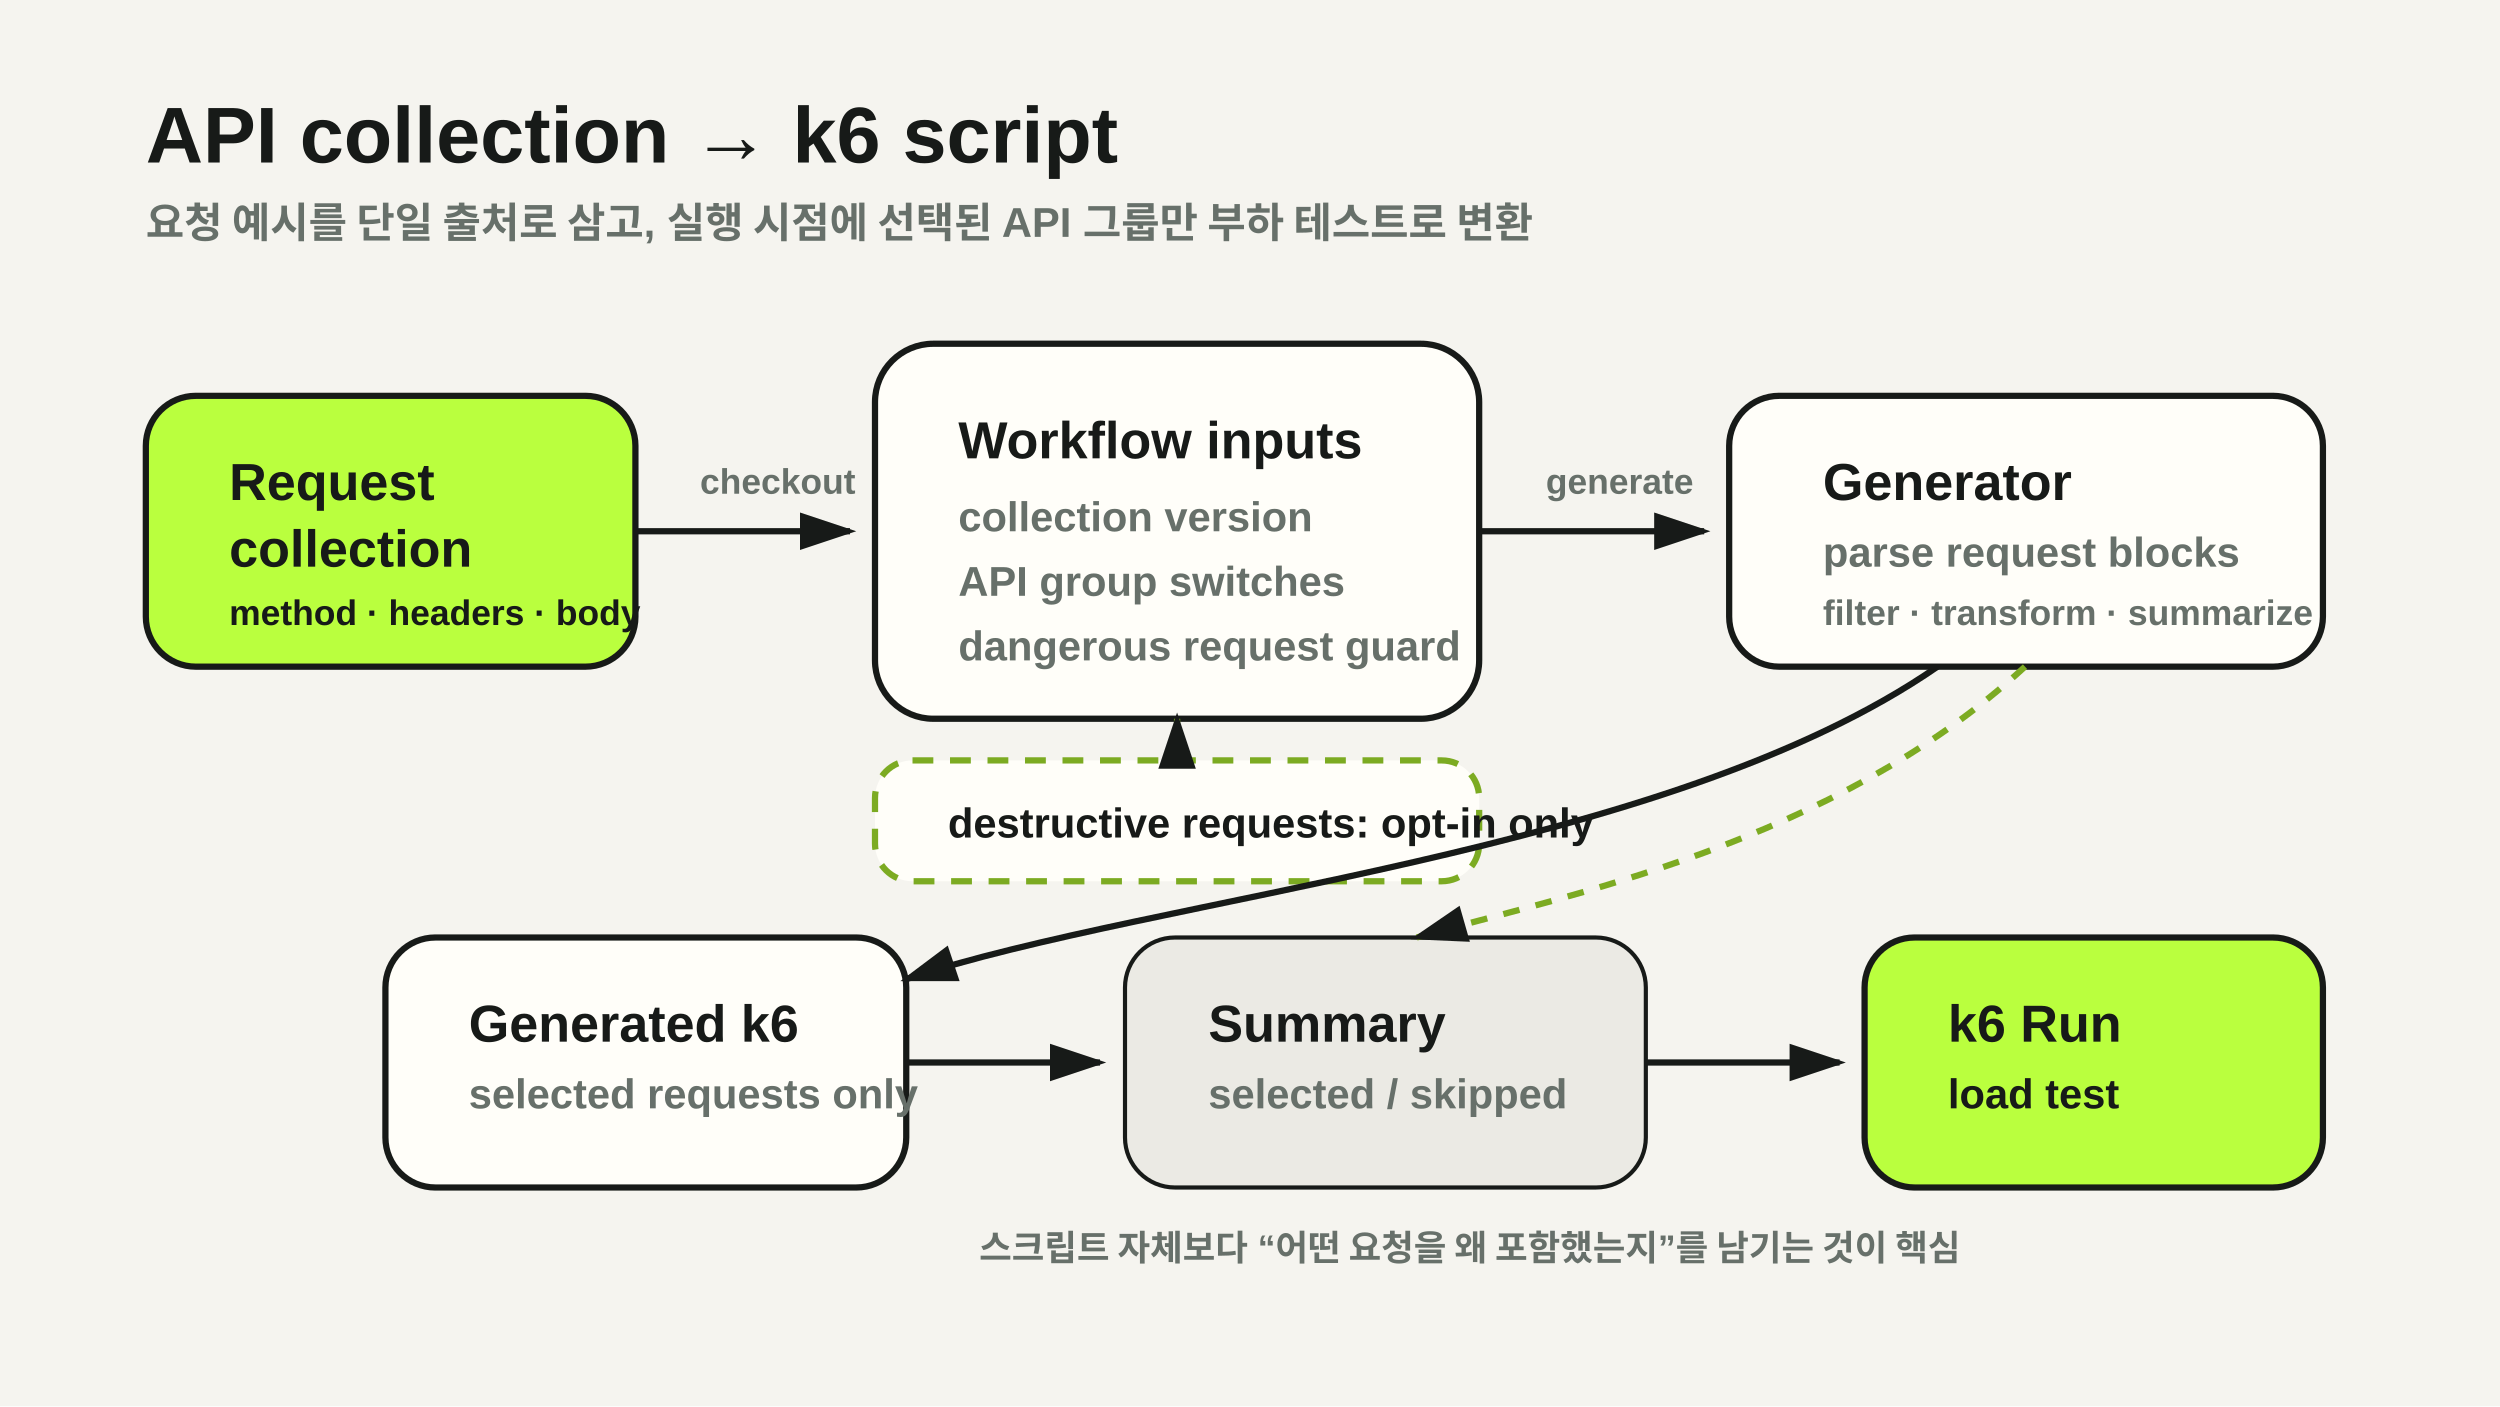
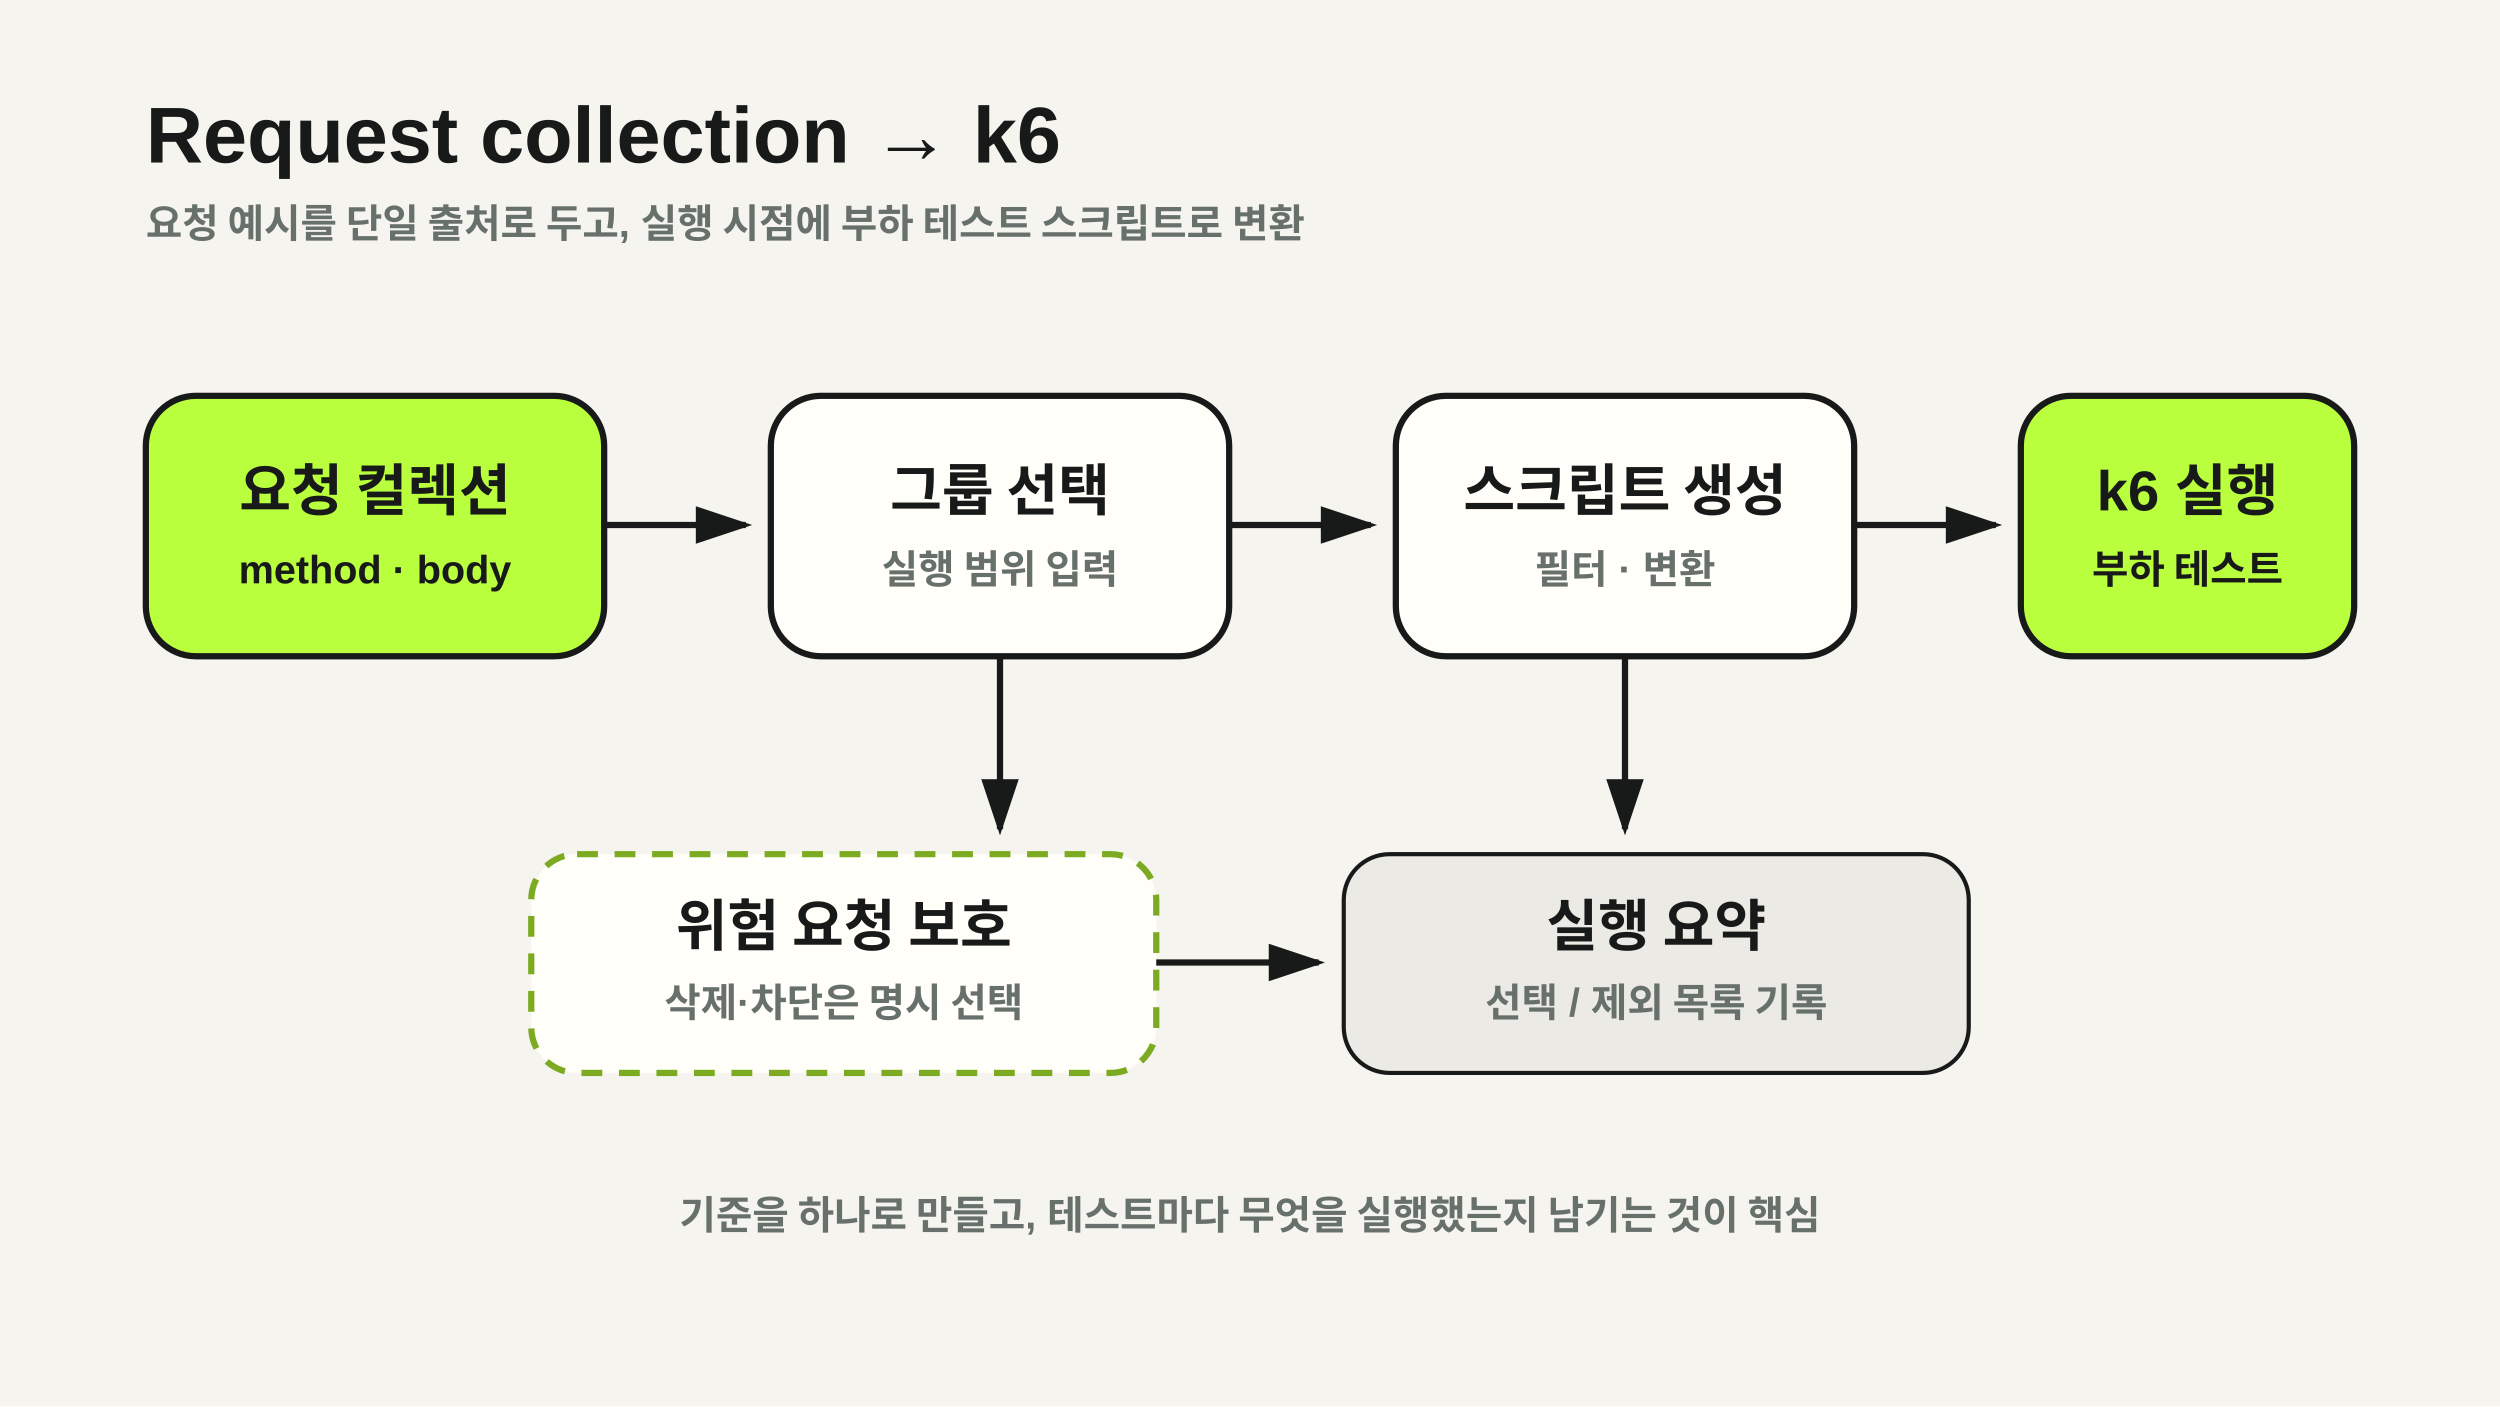
<svg xmlns="http://www.w3.org/2000/svg" viewBox="0 0 1200 675" role="img" aria-labelledby="title desc">
  <defs>
    <marker id="arrow" markerWidth="10" markerHeight="10" refX="8" refY="3" orient="auto" markerUnits="strokeWidth">
      <path d="M0,0 L0,6 L9,3 z" fill="#171a18" />
    </marker>
    <style>
-       .bg{fill:#f5f4ef}.panel{fill:#fffef9;stroke:#171a18;stroke-width:3}.soft{fill:#ebeae4;stroke:#171a18;stroke-width:2}.accent{fill:#baff3e;stroke:#171a18;stroke-width:3}.danger{fill:#fffef9;stroke:#7cab22;stroke-width:3;stroke-dasharray:10 8}.line{stroke:#171a18;stroke-width:3;fill:none;marker-end:url(#arrow)}.dash{stroke:#7cab22;stroke-width:3;fill:none;stroke-dasharray:8 8;marker-end:url(#arrow)}.muted{fill:#67706a}.ink{fill:#171a18}text{font-family:Pretendard,'Noto Sans KR',Arial,sans-serif}.title{font-size:38px;font-weight:900}.label{font-size:25px;font-weight:850}.small{font-size:20px;font-weight:700}.tiny{font-size:17px;font-weight:700}
+       .bg{fill:#f5f4ef}.card{fill:#fffef9;stroke:#171a18;stroke-width:3}.accent{fill:#baff3e;stroke:#171a18;stroke-width:3}.soft{fill:#ebeae4;stroke:#171a18;stroke-width:2}.guard{fill:#fffef9;stroke:#7cab22;stroke-width:3;stroke-dasharray:10 8}.line{stroke:#171a18;stroke-width:3;fill:none;marker-end:url(#arrow)}.muted{fill:#67706a}.ink{fill:#171a18}text{font-family:Pretendard,'Noto Sans KR',Arial,sans-serif}.title{font-size:38px;font-weight:900}.label{font-size:27px;font-weight:850}.small{font-size:19px;font-weight:700}.tiny{font-size:16px;font-weight:700}
    </style>
  </defs>
  <rect class="bg" width="1200" height="675" />
-   <text x="70" y="78" class="title ink">API collection → k6 script</text>
-   <text x="70" y="114" class="small muted">요청 예시를 단일 출처로 삼고, 실행 시점에 선택된 API 그룹만 부하 테스트로 변환</text>
-   <rect x="70" y="190" width="235" height="130" rx="24" class="accent" />
-   <text x="110" y="240" class="label ink">Request</text>
-   <text x="110" y="272" class="label ink">collection</text>
-   <text x="110" y="300" class="tiny ink">method · headers · body</text>
-   <rect x="420" y="165" width="290" height="180" rx="28" class="panel" />
-   <text x="460" y="220" class="label ink">Workflow inputs</text>
-   <text x="460" y="255" class="small muted">collection version</text>
-   <text x="460" y="286" class="small muted">API group switches</text>
-   <text x="460" y="317" class="small muted">dangerous request guard</text>
-   <rect x="830" y="190" width="285" height="130" rx="24" class="panel" />
-   <text x="875" y="240" class="label ink">Generator</text>
-   <text x="875" y="272" class="small muted">parse request blocks</text>
-   <text x="875" y="300" class="tiny muted">filter · transform · summarize</text>
-   <rect x="185" y="450" width="250" height="120" rx="24" class="panel" />
-   <text x="225" y="500" class="label ink">Generated k6</text>
-   <text x="225" y="532" class="small muted">selected requests only</text>
-   <rect x="540" y="450" width="250" height="120" rx="24" class="soft" />
-   <text x="580" y="500" class="label ink">Summary</text>
-   <text x="580" y="532" class="small muted">selected / skipped</text>
-   <rect x="895" y="450" width="220" height="120" rx="24" class="accent" />
-   <text x="935" y="500" class="label ink">k6 Run</text>
-   <text x="935" y="532" class="small ink">load test</text>
-   <rect x="420" y="365" width="290" height="58" rx="18" class="danger" />
-   <text x="455" y="402" class="small ink">destructive requests: opt-in only</text>
-   <path class="line" d="M305 255 H408" />
-   <path class="line" d="M710 255 H818" />
-   <path class="line" d="M930 320 C800 410 555 430 435 470" />
-   <path class="dash" d="M972 320 C880 405 750 430 680 450" />
-   <path class="line" d="M435 510 H528" />
-   <path class="line" d="M790 510 H883" />
-   <path class="dash" d="M565 365 V345" />
-   <text x="336" y="237" class="tiny muted">checkout</text>
-   <text x="742" y="237" class="tiny muted">generate</text>
-   <text x="470" y="605" class="tiny muted">스크립트 자체보다 “어떤 요청을 왜 포함했는지”를 남기는 것이 핵심</text>
+   <text x="70" y="78" class="title ink">Request collection → k6</text>
+   <text x="70" y="114" class="small muted">요청 예시를 단일 출처로 두고, 실행 시점에 부하 테스트 스크립트로 변환</text>
+   <rect x="70" y="190" width="220" height="125" rx="24" class="accent" />
+   <text x="180" y="245" text-anchor="middle" class="label ink">요청 컬렉션</text>
+   <text x="180" y="280" text-anchor="middle" class="small ink">method · body</text>
+   <rect x="370" y="190" width="220" height="125" rx="24" class="card" />
+   <text x="480" y="245" text-anchor="middle" class="label ink">그룹 선택</text>
+   <text x="480" y="280" text-anchor="middle" class="small muted">실행 범위 입력</text>
+   <rect x="670" y="190" width="220" height="125" rx="24" class="card" />
+   <text x="780" y="245" text-anchor="middle" class="label ink">스크립트 생성</text>
+   <text x="780" y="280" text-anchor="middle" class="small muted">필터 · 변환</text>
+   <rect x="970" y="190" width="160" height="125" rx="24" class="accent" />
+   <text x="1050" y="245" text-anchor="middle" class="label ink">k6 실행</text>
+   <text x="1050" y="280" text-anchor="middle" class="small ink">부하 테스트</text>
+   <path class="line" d="M290 252 H358" />
+   <path class="line" d="M590 252 H658" />
+   <path class="line" d="M890 252 H958" />
+   <rect x="255" y="410" width="300" height="105" rx="22" class="guard" />
+   <text x="405" y="454" text-anchor="middle" class="label ink">위험 요청 보호</text>
+   <text x="405" y="488" text-anchor="middle" class="small muted">삭제·차단은 명시 선택</text>
+   <rect x="645" y="410" width="300" height="105" rx="22" class="soft" />
+   <text x="795" y="454" text-anchor="middle" class="label ink">실행 요약</text>
+   <text x="795" y="488" text-anchor="middle" class="small muted">선택 / 제외 목록 기록</text>
+   <path class="line" d="M480 315 V398" />
+   <path class="line" d="M780 315 V398" />
+   <path class="line" d="M555 462 H633" />
+   <text x="600" y="590" text-anchor="middle" class="small muted">기준을 하나로 만들고, 테스트마다 무엇을 실행했는지 남기는 것이 핵심</text>
</svg>
